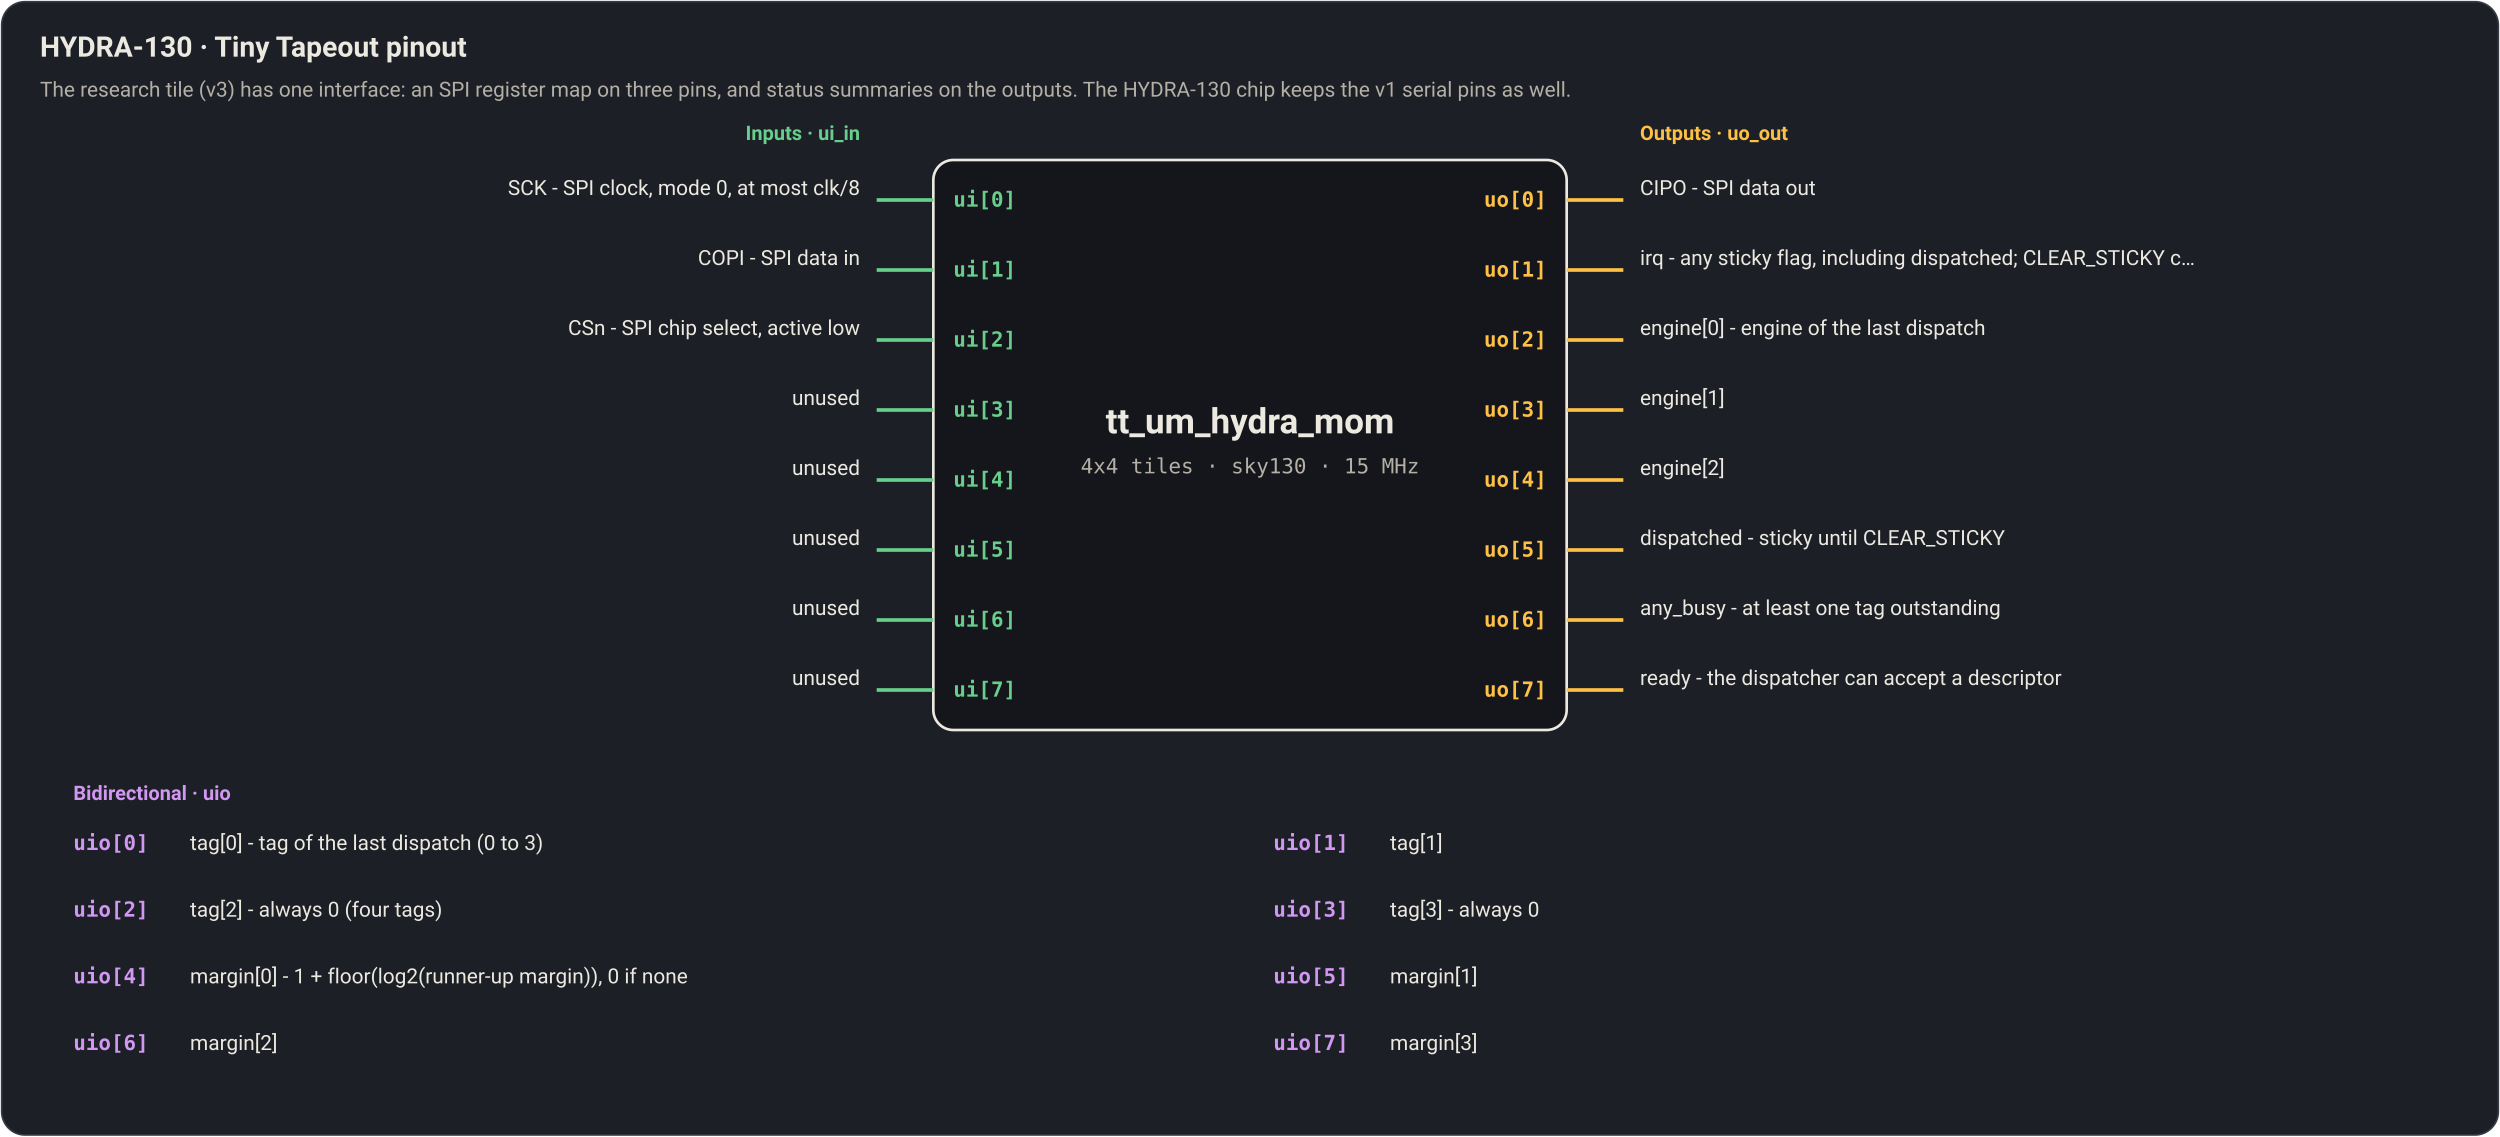
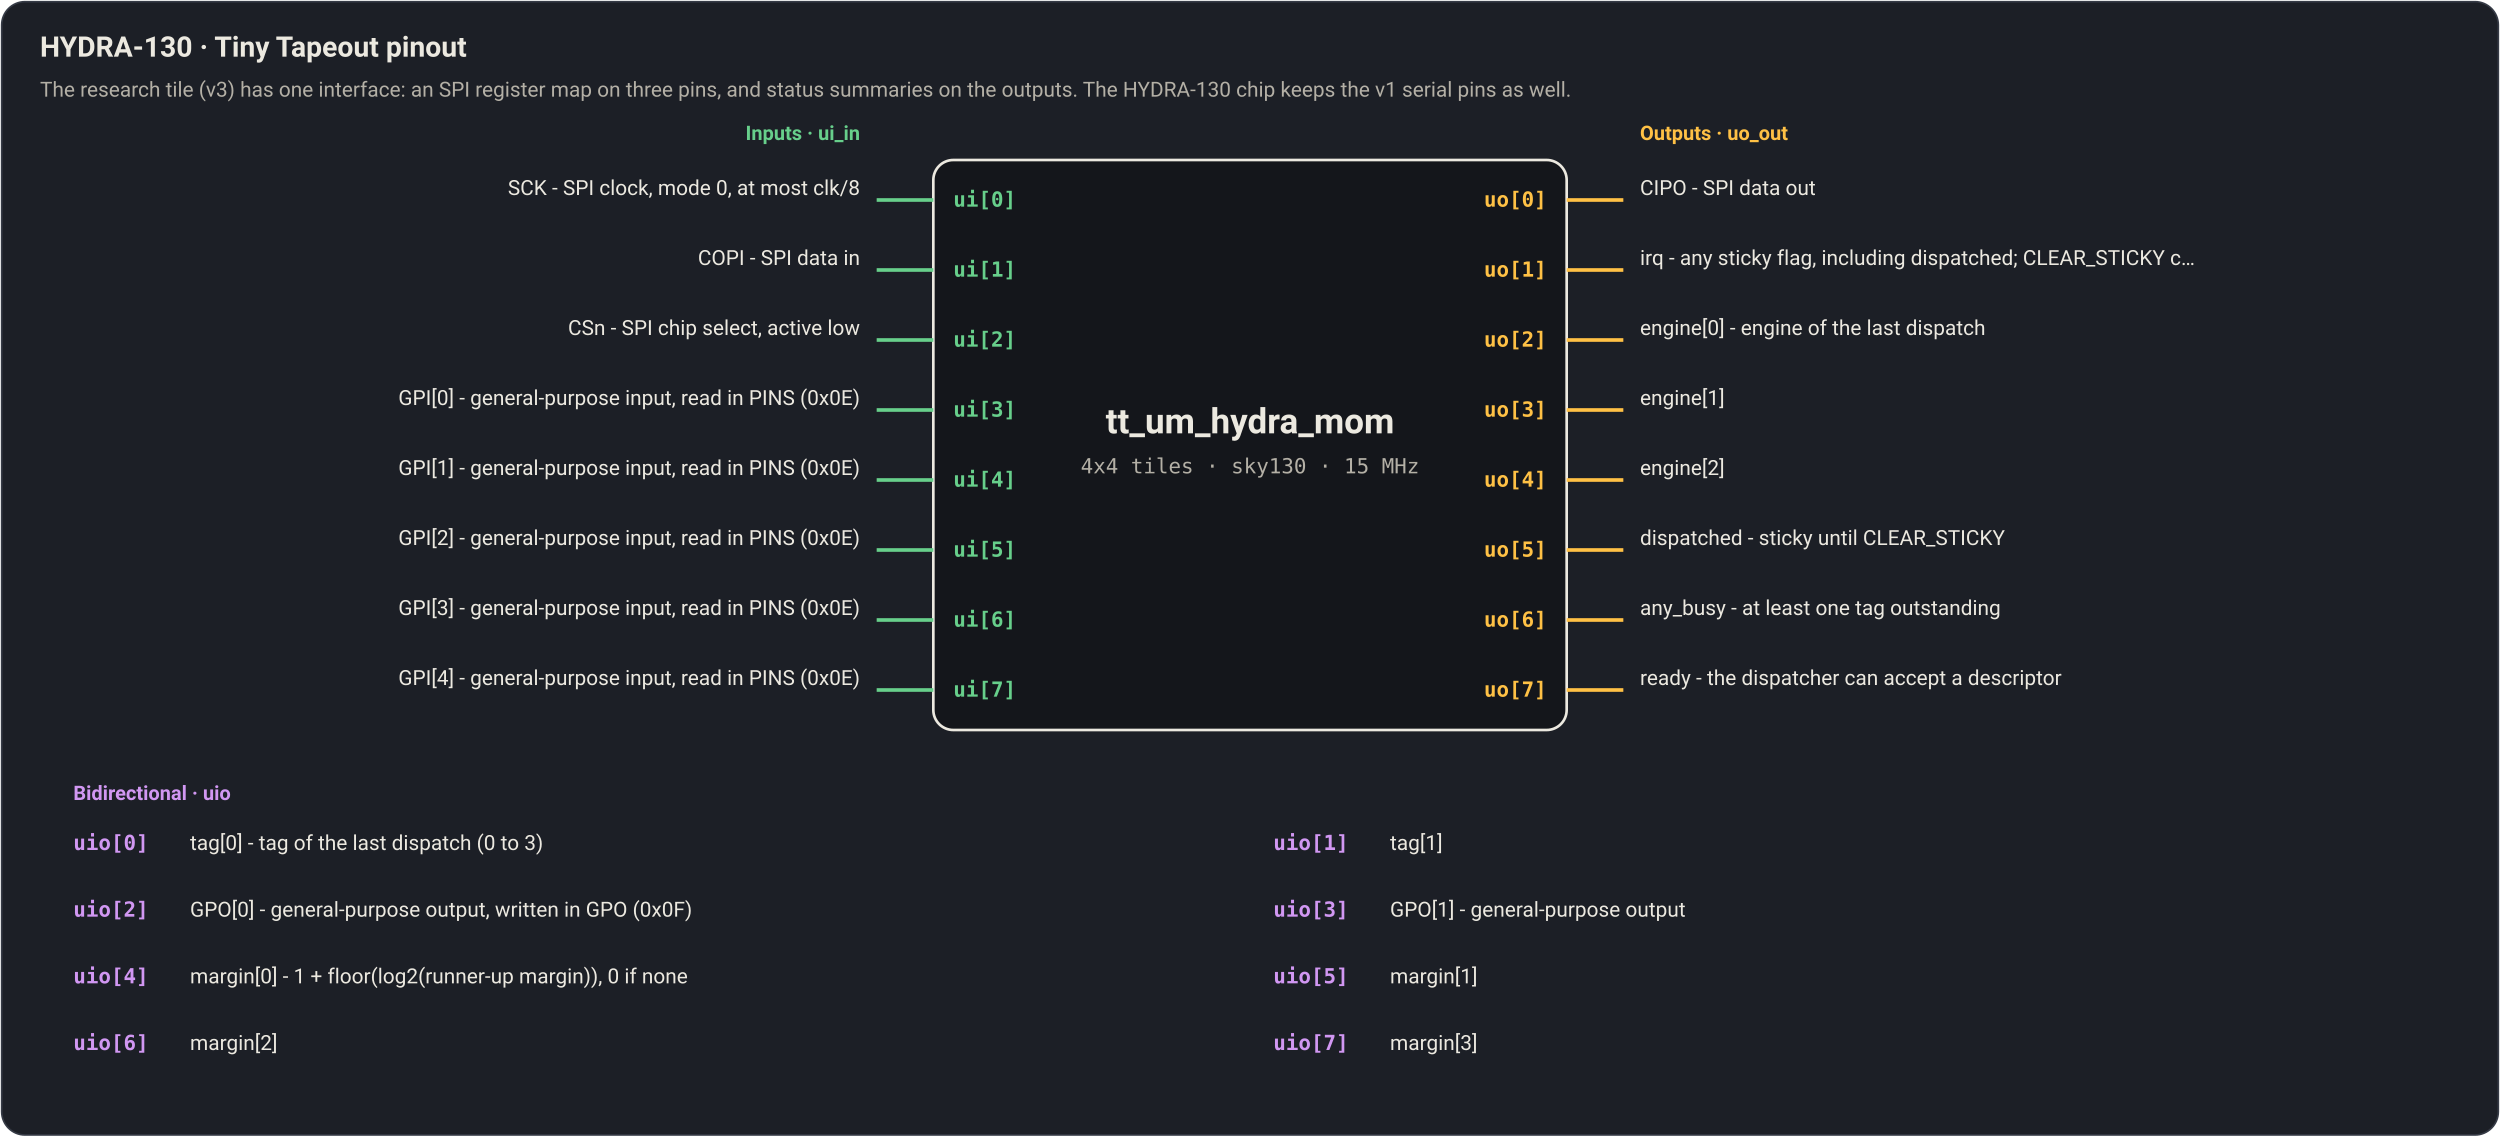
<svg xmlns="http://www.w3.org/2000/svg" viewBox="0 0 1500 682" width="1500" height="682" role="img" aria-label="HYDRA-130 · Tiny Tapeout pinout">
  <rect x="1" y="1" width="1498" height="680" rx="14" fill="#1c1f26" stroke="#353a45" />
  <text x="24" y="34" style="font-family:ui-sans-serif,system-ui,-apple-system,'Segoe UI',Roboto,sans-serif;font-size:17px;font-weight:700" fill="#ece9e0">HYDRA-130 · Tiny Tapeout pinout</text>
  <text x="24" y="58" style="font-family:ui-sans-serif,system-ui,-apple-system,'Segoe UI',Roboto,sans-serif;font-size:12.5px" fill="#b4b0a6">The research tile (v3) has one interface: an SPI register map on three pins, and status summaries on the outputs. The HYDRA-130 chip keeps the v1 serial pins as well.</text>
  <rect x="560" y="96" width="380" height="342" rx="12" fill="#14161b" stroke="#ece9e0" stroke-width="1.6" />
  <text x="750.0" y="260" text-anchor="middle" style="font-family:ui-sans-serif,system-ui,-apple-system,'Segoe UI',Roboto,sans-serif;font-size:21px;font-weight:700" fill="#ece9e0">tt_um_hydra_mom</text>
  <text x="750.0" y="284" text-anchor="middle" style="font-family:ui-monospace,SFMono-Regular,Menlo,Consolas,monospace;font-size:12.5px" fill="#b4b0a6">4x4 tiles · sky130 · 15 MHz</text>
  <line x1="526" y1="120.0" x2="560" y2="120.0" stroke="#67cf8b" stroke-width="2.2" />
  <text x="572" y="124.0" style="font-family:ui-monospace,SFMono-Regular,Menlo,Consolas,monospace;font-size:12.5px;font-weight:700" fill="#67cf8b">ui[0]</text>
  <text x="516" y="117.0" text-anchor="end" style="font-family:ui-sans-serif,system-ui,-apple-system,'Segoe UI',Roboto,sans-serif;font-size:12.5px" fill="#ece9e0">SCK - SPI clock, mode 0, at most clk/8</text>
  <line x1="940" y1="120.0" x2="974" y2="120.0" stroke="#ffc145" stroke-width="2.2" />
  <text x="928" y="124.0" text-anchor="end" style="font-family:ui-monospace,SFMono-Regular,Menlo,Consolas,monospace;font-size:12.5px;font-weight:700" fill="#ffc145">uo[0]</text>
  <text x="984" y="117.0" text-anchor="start" style="font-family:ui-sans-serif,system-ui,-apple-system,'Segoe UI',Roboto,sans-serif;font-size:12.5px" fill="#ece9e0">CIPO - SPI data out</text>
  <line x1="526" y1="162.0" x2="560" y2="162.0" stroke="#67cf8b" stroke-width="2.2" />
  <text x="572" y="166.0" style="font-family:ui-monospace,SFMono-Regular,Menlo,Consolas,monospace;font-size:12.5px;font-weight:700" fill="#67cf8b">ui[1]</text>
  <text x="516" y="159.0" text-anchor="end" style="font-family:ui-sans-serif,system-ui,-apple-system,'Segoe UI',Roboto,sans-serif;font-size:12.5px" fill="#ece9e0">COPI - SPI data in</text>
  <line x1="940" y1="162.0" x2="974" y2="162.0" stroke="#ffc145" stroke-width="2.2" />
  <text x="928" y="166.0" text-anchor="end" style="font-family:ui-monospace,SFMono-Regular,Menlo,Consolas,monospace;font-size:12.5px;font-weight:700" fill="#ffc145">uo[1]</text>
  <text x="984" y="159.0" text-anchor="start" style="font-family:ui-sans-serif,system-ui,-apple-system,'Segoe UI',Roboto,sans-serif;font-size:12.5px" fill="#ece9e0">irq - any sticky flag, including dispatched; CLEAR_STICKY c…</text>
  <line x1="526" y1="204.0" x2="560" y2="204.0" stroke="#67cf8b" stroke-width="2.2" />
  <text x="572" y="208.0" style="font-family:ui-monospace,SFMono-Regular,Menlo,Consolas,monospace;font-size:12.5px;font-weight:700" fill="#67cf8b">ui[2]</text>
  <text x="516" y="201.0" text-anchor="end" style="font-family:ui-sans-serif,system-ui,-apple-system,'Segoe UI',Roboto,sans-serif;font-size:12.5px" fill="#ece9e0">CSn - SPI chip select, active low</text>
  <line x1="940" y1="204.0" x2="974" y2="204.0" stroke="#ffc145" stroke-width="2.2" />
  <text x="928" y="208.0" text-anchor="end" style="font-family:ui-monospace,SFMono-Regular,Menlo,Consolas,monospace;font-size:12.5px;font-weight:700" fill="#ffc145">uo[2]</text>
  <text x="984" y="201.0" text-anchor="start" style="font-family:ui-sans-serif,system-ui,-apple-system,'Segoe UI',Roboto,sans-serif;font-size:12.5px" fill="#ece9e0">engine[0] - engine of the last dispatch</text>
  <line x1="526" y1="246.0" x2="560" y2="246.0" stroke="#67cf8b" stroke-width="2.2" />
  <text x="572" y="250.0" style="font-family:ui-monospace,SFMono-Regular,Menlo,Consolas,monospace;font-size:12.5px;font-weight:700" fill="#67cf8b">ui[3]</text>
-   <text x="516" y="243.0" text-anchor="end" style="font-family:ui-sans-serif,system-ui,-apple-system,'Segoe UI',Roboto,sans-serif;font-size:12.5px" fill="#ece9e0">unused</text>
+   <text x="516" y="243.0" text-anchor="end" style="font-family:ui-sans-serif,system-ui,-apple-system,'Segoe UI',Roboto,sans-serif;font-size:12.5px" fill="#ece9e0">GPI[0] - general-purpose input, read in PINS (0x0E)</text>
  <line x1="940" y1="246.0" x2="974" y2="246.0" stroke="#ffc145" stroke-width="2.2" />
  <text x="928" y="250.0" text-anchor="end" style="font-family:ui-monospace,SFMono-Regular,Menlo,Consolas,monospace;font-size:12.5px;font-weight:700" fill="#ffc145">uo[3]</text>
  <text x="984" y="243.0" text-anchor="start" style="font-family:ui-sans-serif,system-ui,-apple-system,'Segoe UI',Roboto,sans-serif;font-size:12.5px" fill="#ece9e0">engine[1]</text>
  <line x1="526" y1="288.0" x2="560" y2="288.0" stroke="#67cf8b" stroke-width="2.2" />
  <text x="572" y="292.0" style="font-family:ui-monospace,SFMono-Regular,Menlo,Consolas,monospace;font-size:12.5px;font-weight:700" fill="#67cf8b">ui[4]</text>
-   <text x="516" y="285.0" text-anchor="end" style="font-family:ui-sans-serif,system-ui,-apple-system,'Segoe UI',Roboto,sans-serif;font-size:12.5px" fill="#ece9e0">unused</text>
+   <text x="516" y="285.0" text-anchor="end" style="font-family:ui-sans-serif,system-ui,-apple-system,'Segoe UI',Roboto,sans-serif;font-size:12.5px" fill="#ece9e0">GPI[1] - general-purpose input, read in PINS (0x0E)</text>
  <line x1="940" y1="288.0" x2="974" y2="288.0" stroke="#ffc145" stroke-width="2.2" />
  <text x="928" y="292.0" text-anchor="end" style="font-family:ui-monospace,SFMono-Regular,Menlo,Consolas,monospace;font-size:12.5px;font-weight:700" fill="#ffc145">uo[4]</text>
  <text x="984" y="285.0" text-anchor="start" style="font-family:ui-sans-serif,system-ui,-apple-system,'Segoe UI',Roboto,sans-serif;font-size:12.5px" fill="#ece9e0">engine[2]</text>
  <line x1="526" y1="330.0" x2="560" y2="330.0" stroke="#67cf8b" stroke-width="2.2" />
  <text x="572" y="334.0" style="font-family:ui-monospace,SFMono-Regular,Menlo,Consolas,monospace;font-size:12.5px;font-weight:700" fill="#67cf8b">ui[5]</text>
-   <text x="516" y="327.0" text-anchor="end" style="font-family:ui-sans-serif,system-ui,-apple-system,'Segoe UI',Roboto,sans-serif;font-size:12.5px" fill="#ece9e0">unused</text>
+   <text x="516" y="327.0" text-anchor="end" style="font-family:ui-sans-serif,system-ui,-apple-system,'Segoe UI',Roboto,sans-serif;font-size:12.5px" fill="#ece9e0">GPI[2] - general-purpose input, read in PINS (0x0E)</text>
  <line x1="940" y1="330.0" x2="974" y2="330.0" stroke="#ffc145" stroke-width="2.2" />
  <text x="928" y="334.0" text-anchor="end" style="font-family:ui-monospace,SFMono-Regular,Menlo,Consolas,monospace;font-size:12.5px;font-weight:700" fill="#ffc145">uo[5]</text>
  <text x="984" y="327.0" text-anchor="start" style="font-family:ui-sans-serif,system-ui,-apple-system,'Segoe UI',Roboto,sans-serif;font-size:12.5px" fill="#ece9e0">dispatched - sticky until CLEAR_STICKY</text>
  <line x1="526" y1="372.0" x2="560" y2="372.0" stroke="#67cf8b" stroke-width="2.2" />
  <text x="572" y="376.0" style="font-family:ui-monospace,SFMono-Regular,Menlo,Consolas,monospace;font-size:12.5px;font-weight:700" fill="#67cf8b">ui[6]</text>
-   <text x="516" y="369.0" text-anchor="end" style="font-family:ui-sans-serif,system-ui,-apple-system,'Segoe UI',Roboto,sans-serif;font-size:12.5px" fill="#ece9e0">unused</text>
+   <text x="516" y="369.0" text-anchor="end" style="font-family:ui-sans-serif,system-ui,-apple-system,'Segoe UI',Roboto,sans-serif;font-size:12.5px" fill="#ece9e0">GPI[3] - general-purpose input, read in PINS (0x0E)</text>
  <line x1="940" y1="372.0" x2="974" y2="372.0" stroke="#ffc145" stroke-width="2.2" />
  <text x="928" y="376.0" text-anchor="end" style="font-family:ui-monospace,SFMono-Regular,Menlo,Consolas,monospace;font-size:12.5px;font-weight:700" fill="#ffc145">uo[6]</text>
  <text x="984" y="369.0" text-anchor="start" style="font-family:ui-sans-serif,system-ui,-apple-system,'Segoe UI',Roboto,sans-serif;font-size:12.5px" fill="#ece9e0">any_busy - at least one tag outstanding</text>
  <line x1="526" y1="414.0" x2="560" y2="414.0" stroke="#67cf8b" stroke-width="2.2" />
  <text x="572" y="418.0" style="font-family:ui-monospace,SFMono-Regular,Menlo,Consolas,monospace;font-size:12.5px;font-weight:700" fill="#67cf8b">ui[7]</text>
-   <text x="516" y="411.0" text-anchor="end" style="font-family:ui-sans-serif,system-ui,-apple-system,'Segoe UI',Roboto,sans-serif;font-size:12.5px" fill="#ece9e0">unused</text>
+   <text x="516" y="411.0" text-anchor="end" style="font-family:ui-sans-serif,system-ui,-apple-system,'Segoe UI',Roboto,sans-serif;font-size:12.5px" fill="#ece9e0">GPI[4] - general-purpose input, read in PINS (0x0E)</text>
  <line x1="940" y1="414.0" x2="974" y2="414.0" stroke="#ffc145" stroke-width="2.2" />
  <text x="928" y="418.0" text-anchor="end" style="font-family:ui-monospace,SFMono-Regular,Menlo,Consolas,monospace;font-size:12.5px;font-weight:700" fill="#ffc145">uo[7]</text>
  <text x="984" y="411.0" text-anchor="start" style="font-family:ui-sans-serif,system-ui,-apple-system,'Segoe UI',Roboto,sans-serif;font-size:12.5px" fill="#ece9e0">ready - the dispatcher can accept a descriptor</text>
  <text x="516" y="84" text-anchor="end" style="font-family:ui-sans-serif,system-ui,-apple-system,'Segoe UI',Roboto,sans-serif;font-size:12px;font-weight:700" fill="#67cf8b">Inputs · ui_in</text>
  <text x="984" y="84" style="font-family:ui-sans-serif,system-ui,-apple-system,'Segoe UI',Roboto,sans-serif;font-size:12px;font-weight:700" fill="#ffc145">Outputs · uo_out</text>
  <text x="44" y="480" style="font-family:ui-sans-serif,system-ui,-apple-system,'Segoe UI',Roboto,sans-serif;font-size:12px;font-weight:700;" fill="#d197f2">Bidirectional · uio</text>
  <text x="44" y="510" style="font-family:ui-monospace,SFMono-Regular,Menlo,Consolas,monospace;font-size:12.5px;font-weight:700" fill="#d197f2">uio[0]</text>
  <text x="114" y="510" style="font-family:ui-sans-serif,system-ui,-apple-system,'Segoe UI',Roboto,sans-serif;font-size:12.5px" fill="#ece9e0">tag[0] - tag of the last dispatch (0 to 3)</text>
  <text x="764" y="510" style="font-family:ui-monospace,SFMono-Regular,Menlo,Consolas,monospace;font-size:12.5px;font-weight:700" fill="#d197f2">uio[1]</text>
  <text x="834" y="510" style="font-family:ui-sans-serif,system-ui,-apple-system,'Segoe UI',Roboto,sans-serif;font-size:12.5px" fill="#ece9e0">tag[1]</text>
  <text x="44" y="550" style="font-family:ui-monospace,SFMono-Regular,Menlo,Consolas,monospace;font-size:12.5px;font-weight:700" fill="#d197f2">uio[2]</text>
-   <text x="114" y="550" style="font-family:ui-sans-serif,system-ui,-apple-system,'Segoe UI',Roboto,sans-serif;font-size:12.5px" fill="#ece9e0">tag[2] - always 0 (four tags)</text>
+   <text x="114" y="550" style="font-family:ui-sans-serif,system-ui,-apple-system,'Segoe UI',Roboto,sans-serif;font-size:12.5px" fill="#ece9e0">GPO[0] - general-purpose output, written in GPO (0x0F)</text>
  <text x="764" y="550" style="font-family:ui-monospace,SFMono-Regular,Menlo,Consolas,monospace;font-size:12.5px;font-weight:700" fill="#d197f2">uio[3]</text>
-   <text x="834" y="550" style="font-family:ui-sans-serif,system-ui,-apple-system,'Segoe UI',Roboto,sans-serif;font-size:12.5px" fill="#ece9e0">tag[3] - always 0</text>
+   <text x="834" y="550" style="font-family:ui-sans-serif,system-ui,-apple-system,'Segoe UI',Roboto,sans-serif;font-size:12.5px" fill="#ece9e0">GPO[1] - general-purpose output</text>
  <text x="44" y="590" style="font-family:ui-monospace,SFMono-Regular,Menlo,Consolas,monospace;font-size:12.5px;font-weight:700" fill="#d197f2">uio[4]</text>
  <text x="114" y="590" style="font-family:ui-sans-serif,system-ui,-apple-system,'Segoe UI',Roboto,sans-serif;font-size:12.5px" fill="#ece9e0">margin[0] - 1 + floor(log2(runner-up margin)), 0 if none</text>
  <text x="764" y="590" style="font-family:ui-monospace,SFMono-Regular,Menlo,Consolas,monospace;font-size:12.5px;font-weight:700" fill="#d197f2">uio[5]</text>
  <text x="834" y="590" style="font-family:ui-sans-serif,system-ui,-apple-system,'Segoe UI',Roboto,sans-serif;font-size:12.5px" fill="#ece9e0">margin[1]</text>
  <text x="44" y="630" style="font-family:ui-monospace,SFMono-Regular,Menlo,Consolas,monospace;font-size:12.5px;font-weight:700" fill="#d197f2">uio[6]</text>
  <text x="114" y="630" style="font-family:ui-sans-serif,system-ui,-apple-system,'Segoe UI',Roboto,sans-serif;font-size:12.5px" fill="#ece9e0">margin[2]</text>
  <text x="764" y="630" style="font-family:ui-monospace,SFMono-Regular,Menlo,Consolas,monospace;font-size:12.5px;font-weight:700" fill="#d197f2">uio[7]</text>
  <text x="834" y="630" style="font-family:ui-sans-serif,system-ui,-apple-system,'Segoe UI',Roboto,sans-serif;font-size:12.5px" fill="#ece9e0">margin[3]</text>
</svg>
